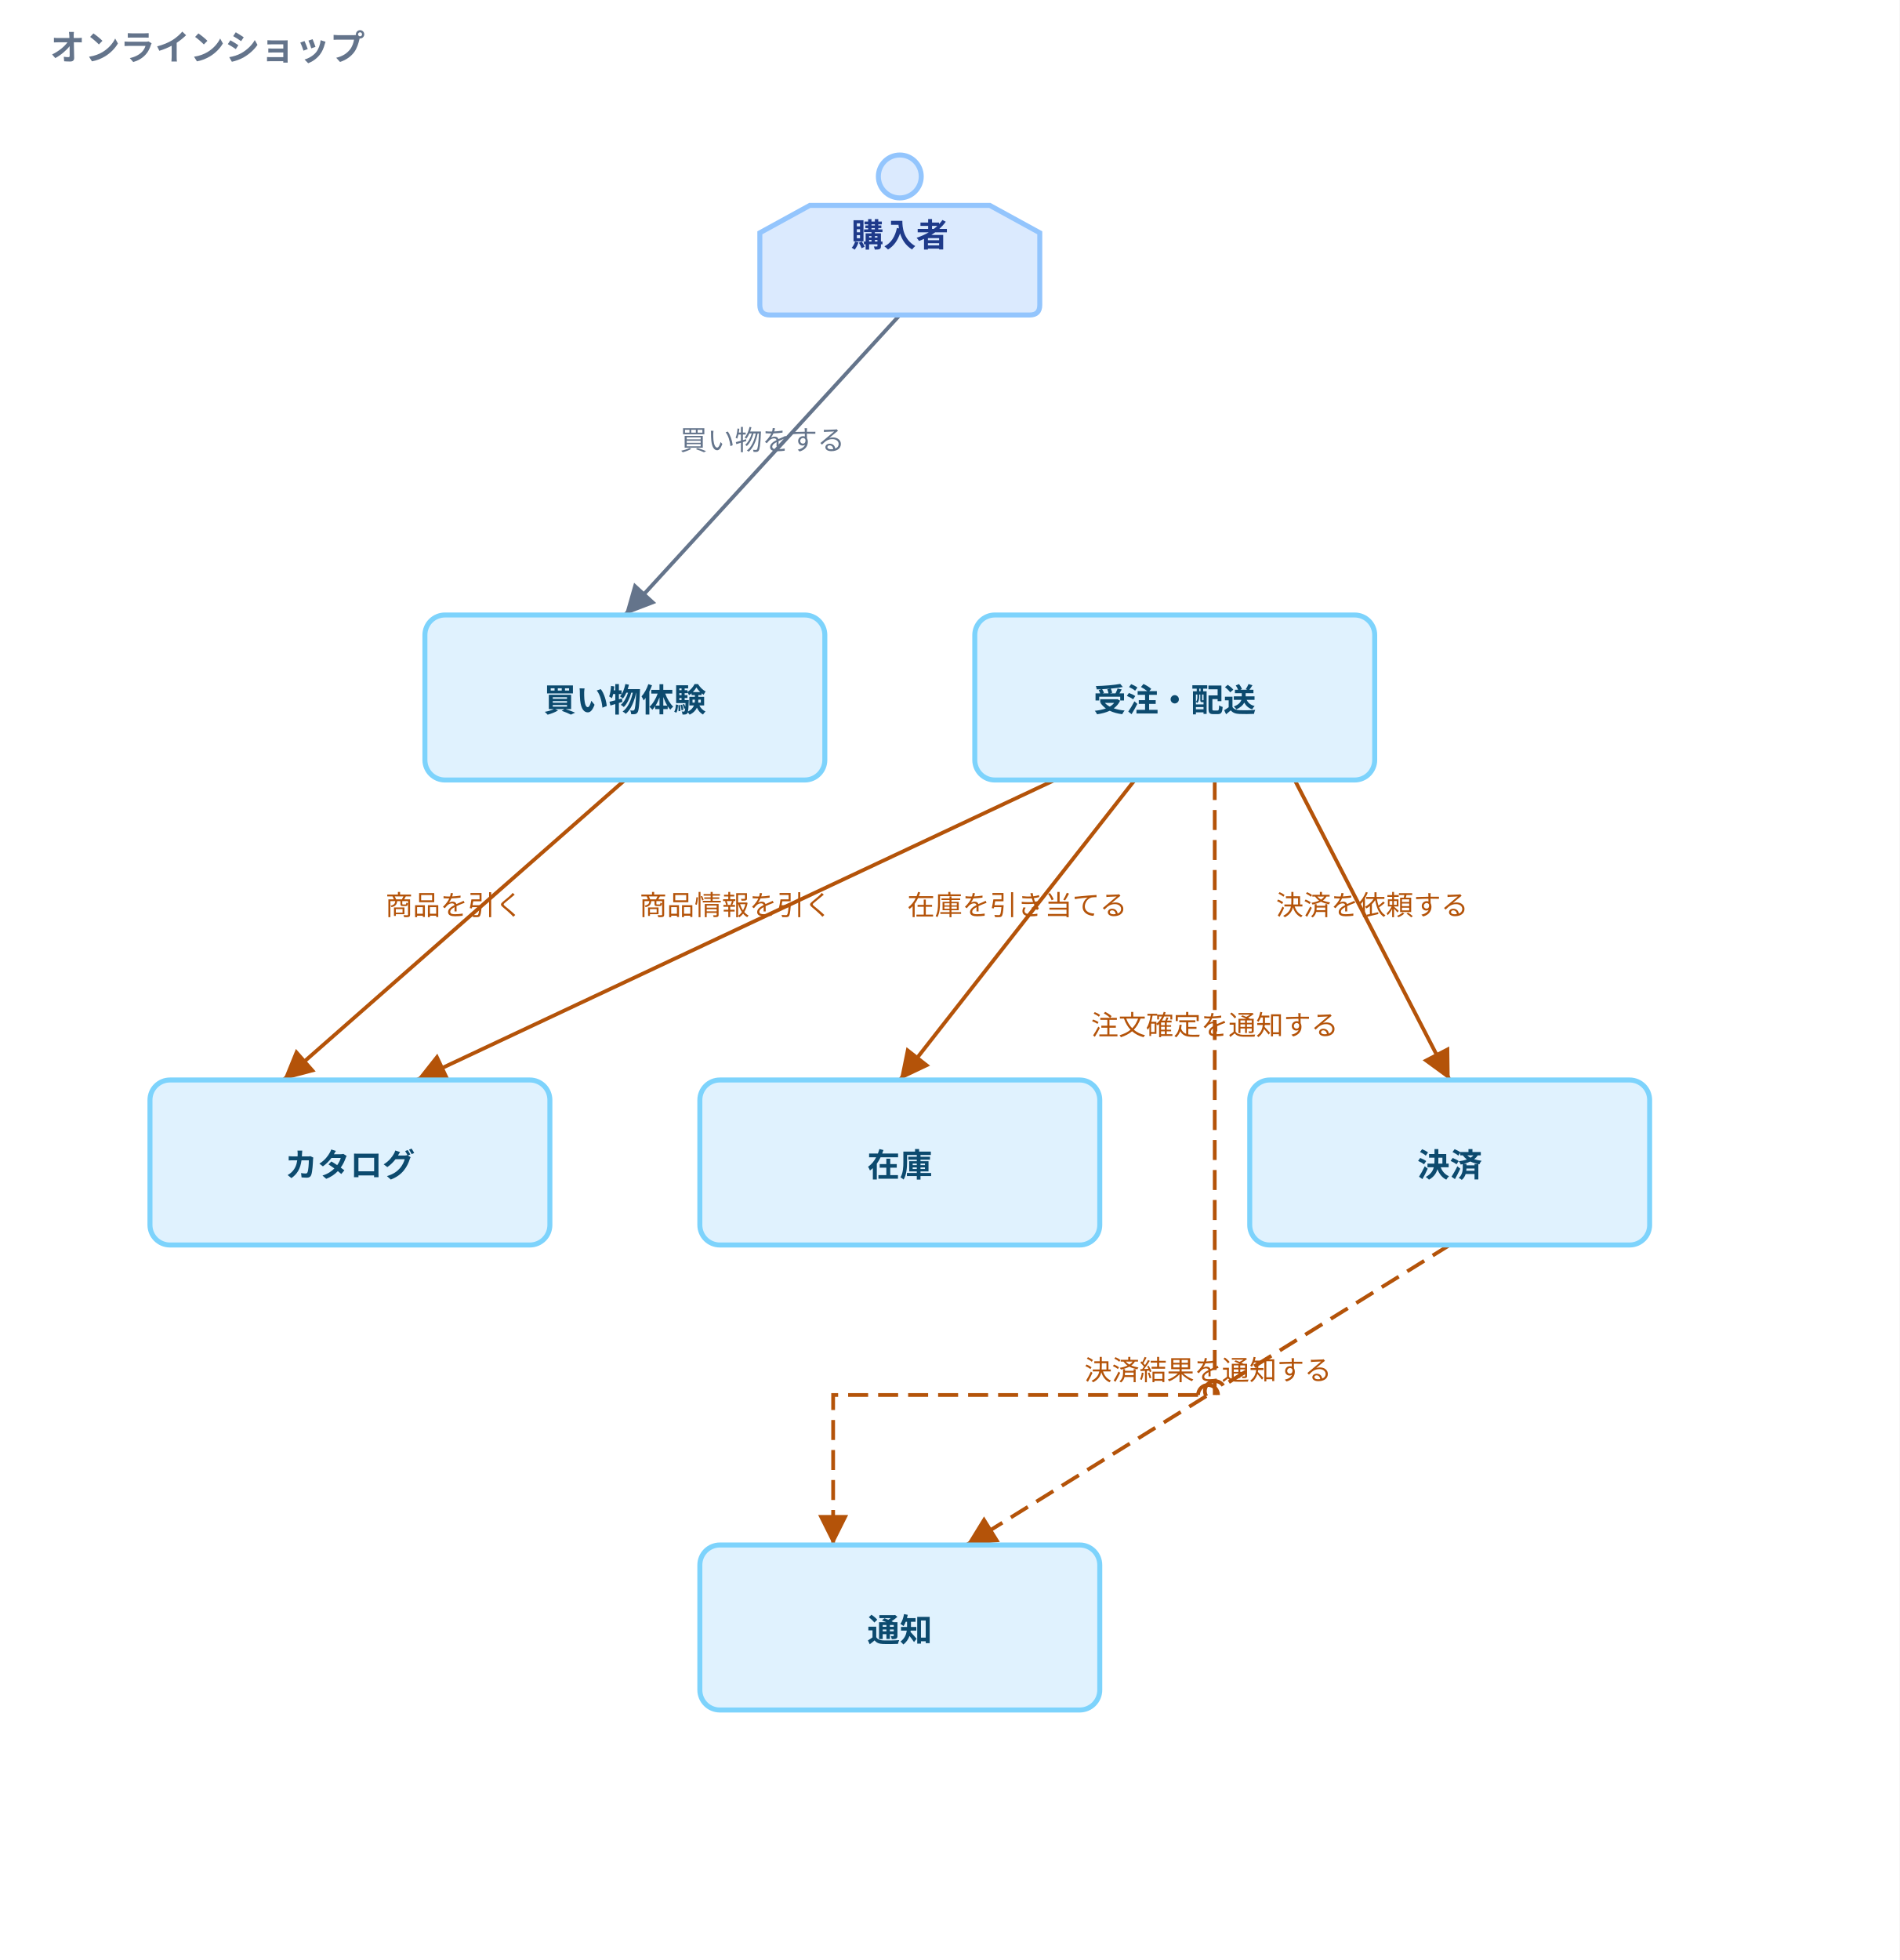
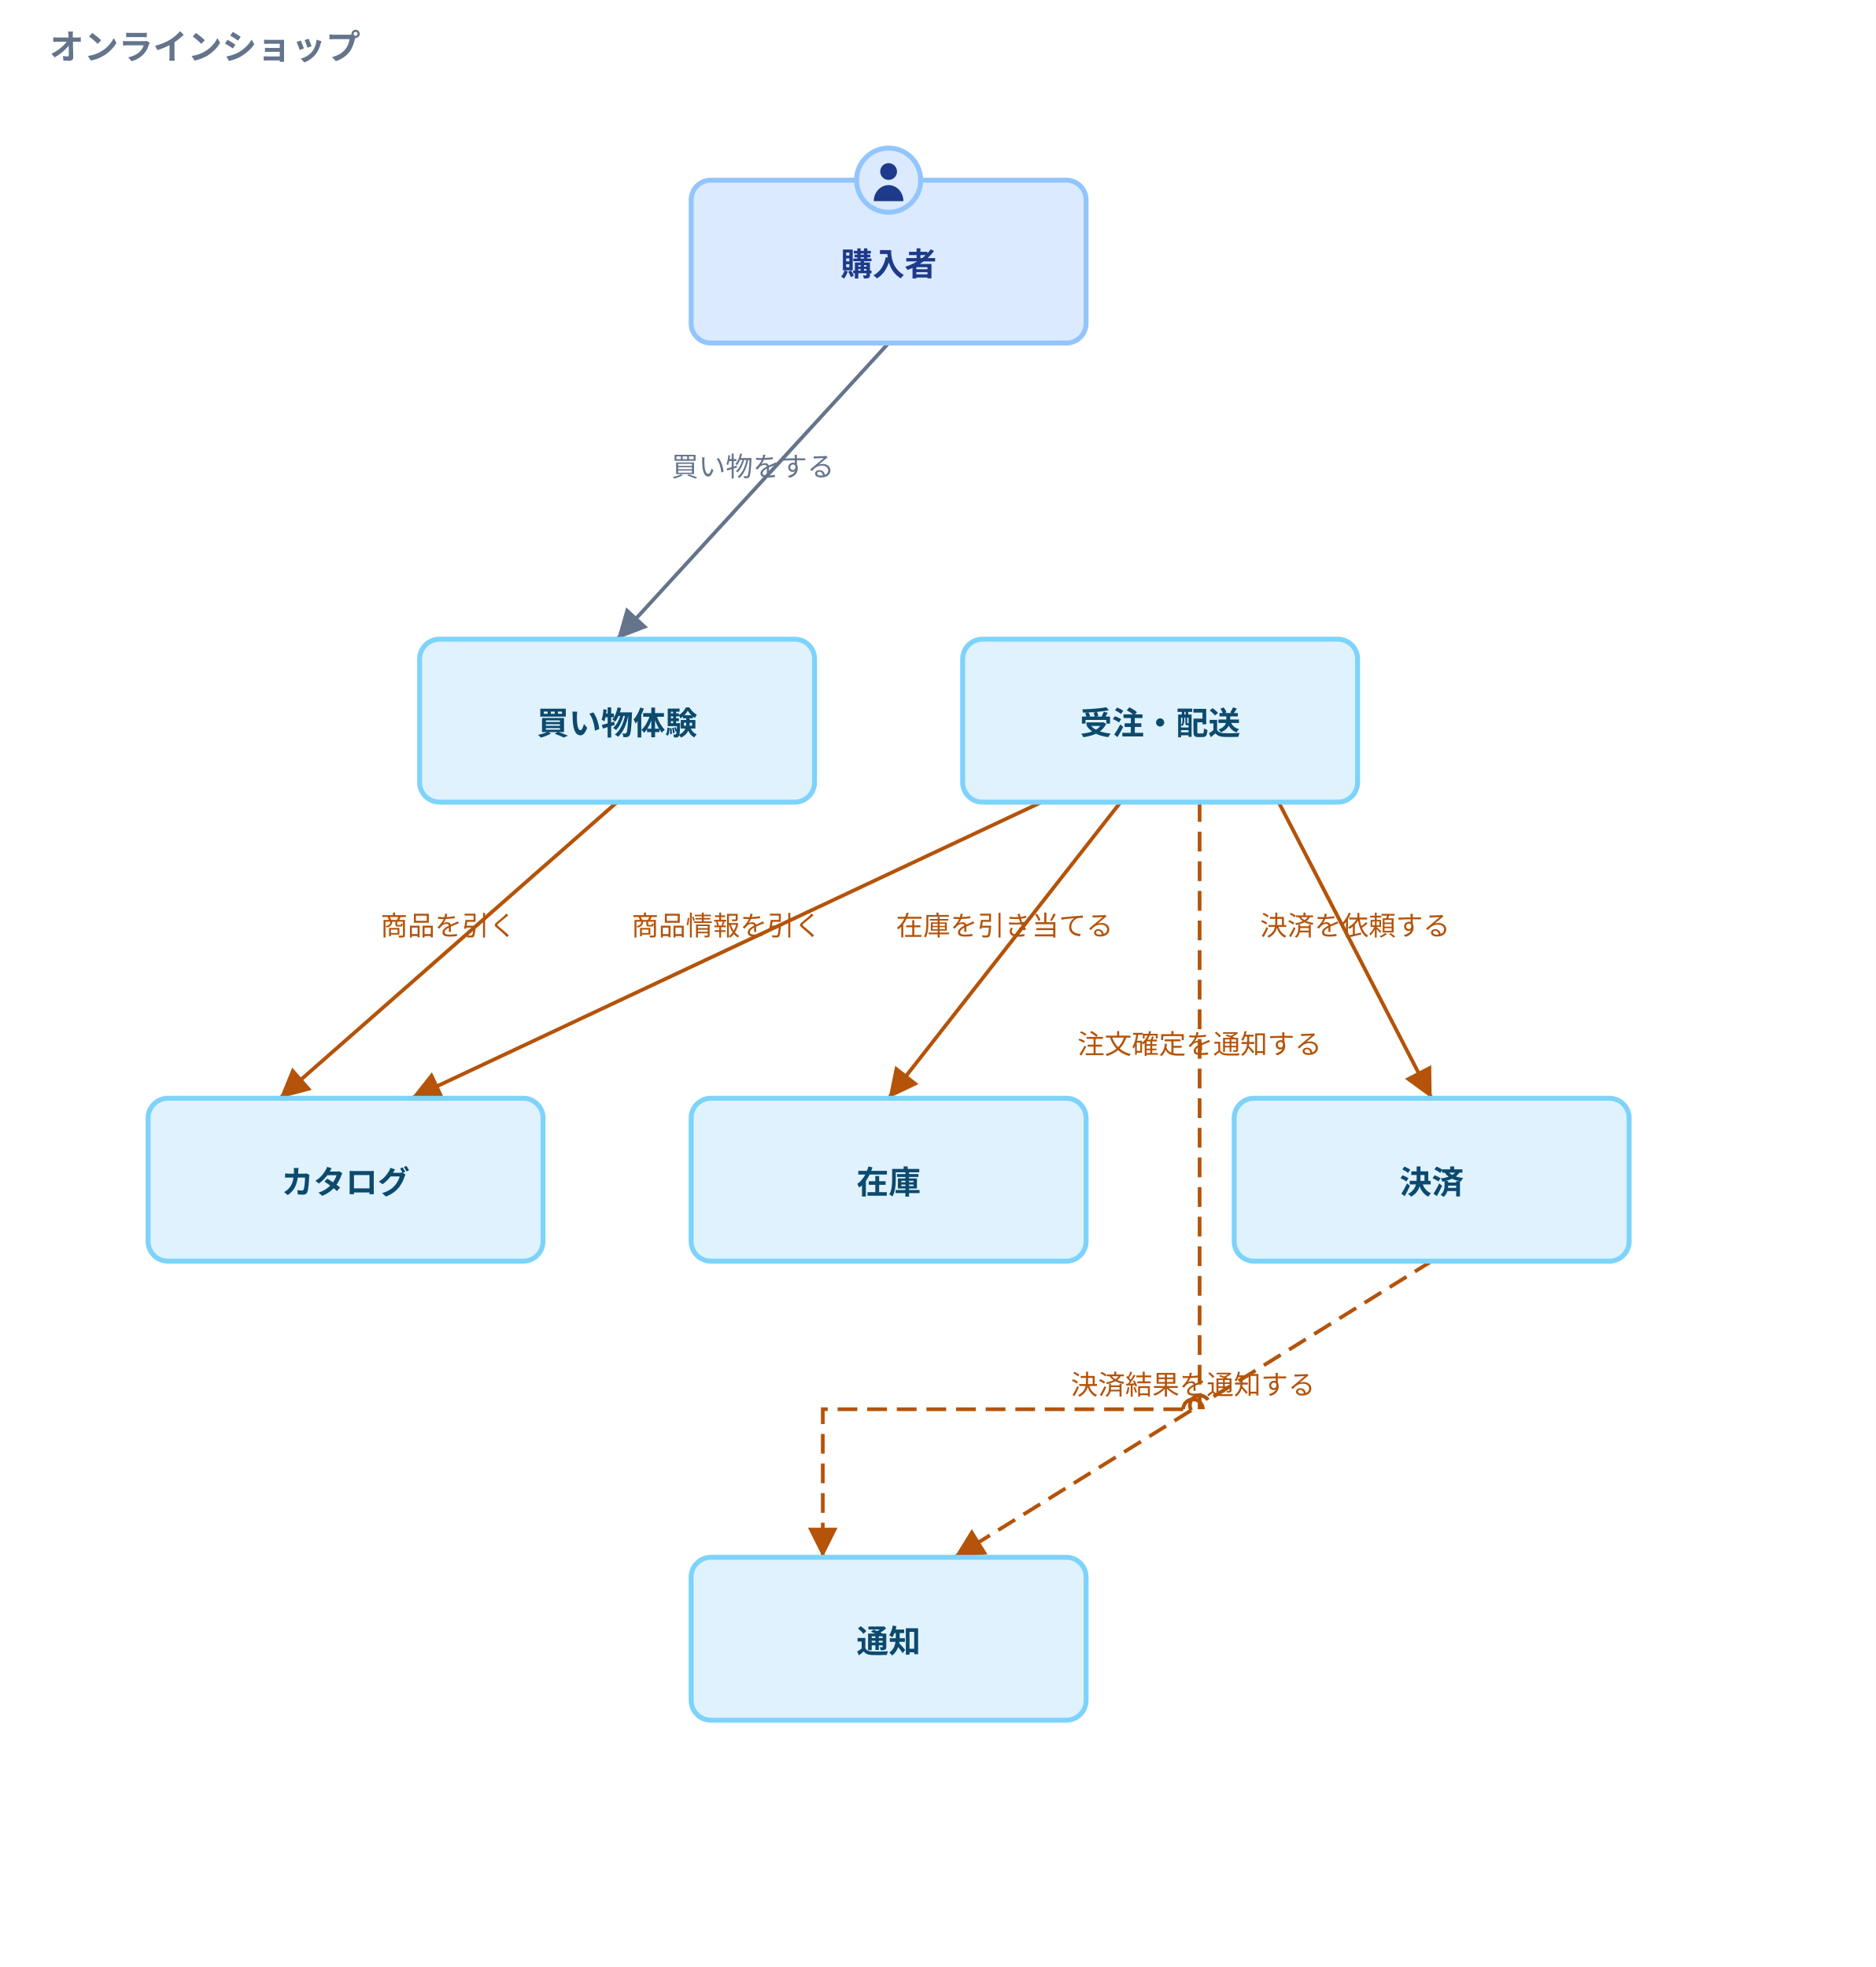
- <svg xmlns="http://www.w3.org/2000/svg" viewBox="0 0 760 784" width="760" height="784">
+ <svg xmlns="http://www.w3.org/2000/svg" viewBox="0 0 760 797" width="760" height="797">
  <defs>
    <marker id="arrow-default" viewBox="0 0 10 10" refX="10" refY="5" markerWidth="8" markerHeight="8" orient="auto-start-reverse">
      <path d="M 0 0 L 10 5 L 0 10 z" fill="#64748B" />
    </marker>
    <marker id="arrow-0" viewBox="0 0 10 10" refX="10" refY="5" markerWidth="8" markerHeight="8" orient="auto-start-reverse">
      <path d="M 0 0 L 10 5 L 0 10 z" fill="#B45309" />
    </marker>
  </defs>
-   <rect width="760" height="784" fill="#FFFFFF" rx="0" />
+   <rect width="760" height="797" fill="#FFFFFF" rx="0" />
  <text x="20" y="24" fill="#64748B" font-size="14px" font-family="sans-serif" font-weight="bold">オンラインショップ</text>
  <g class="edges">
    <g data-edge-from="Customer" data-edge-to="ShoppingService" data-edge-kind="sync" data-edge-canonical-id="Customer-&gt;ShoppingService" data-edge-label="買い物をする" class="krs-edge krs-edge--interactive">
-       <line x1="360" y1="126" x2="250" y2="246" stroke="transparent" stroke-width="14" stroke-linecap="butt" class="krs-edge__hitline" />
-       <line x1="360" y1="126" x2="250" y2="246" stroke="#64748B" stroke-width="1.5" marker-end="url(#arrow-default)" />
-       <text x="305" y="180" text-anchor="middle" fill="#64748B" font-size="11px" font-family="sans-serif">買い物をする</text>
+       <line x1="360" y1="139" x2="250" y2="259" stroke="transparent" stroke-width="14" stroke-linecap="butt" class="krs-edge__hitline" />
+       <line x1="360" y1="139" x2="250" y2="259" stroke="#64748B" stroke-width="1.5" marker-end="url(#arrow-default)" />
+       <text x="305" y="193" text-anchor="middle" fill="#64748B" font-size="11px" font-family="sans-serif">買い物をする</text>
    </g>
    <g data-edge-from="ShoppingService" data-edge-to="CatalogService" data-edge-kind="sync" data-edge-canonical-id="ShoppingService-&gt;CatalogService" data-edge-label="商品を引く" class="krs-edge krs-edge--interactive">
-       <line x1="250" y1="312" x2="113.333" y2="432" stroke="transparent" stroke-width="14" stroke-linecap="butt" class="krs-edge__hitline" />
-       <line x1="250" y1="312" x2="113.333" y2="432" stroke="#B45309" stroke-width="1.5" marker-end="url(#arrow-0)" />
-       <text x="181.667" y="366" text-anchor="middle" fill="#B45309" font-size="11px" font-family="sans-serif">商品を引く</text>
+       <line x1="250" y1="325" x2="113.333" y2="445" stroke="transparent" stroke-width="14" stroke-linecap="butt" class="krs-edge__hitline" />
+       <line x1="250" y1="325" x2="113.333" y2="445" stroke="#B45309" stroke-width="1.5" marker-end="url(#arrow-0)" />
+       <text x="181.667" y="379" text-anchor="middle" fill="#B45309" font-size="11px" font-family="sans-serif">商品を引く</text>
    </g>
    <g data-edge-from="OrderService" data-edge-to="CatalogService" data-edge-kind="sync" data-edge-canonical-id="OrderService-&gt;CatalogService" data-edge-label="商品情報を引く" class="krs-edge krs-edge--interactive">
-       <line x1="422" y1="312" x2="166.667" y2="432" stroke="transparent" stroke-width="14" stroke-linecap="butt" class="krs-edge__hitline" />
-       <line x1="422" y1="312" x2="166.667" y2="432" stroke="#B45309" stroke-width="1.5" marker-end="url(#arrow-0)" />
-       <text x="294.333" y="366" text-anchor="middle" fill="#B45309" font-size="11px" font-family="sans-serif">商品情報を引く</text>
+       <line x1="422" y1="325" x2="166.667" y2="445" stroke="transparent" stroke-width="14" stroke-linecap="butt" class="krs-edge__hitline" />
+       <line x1="422" y1="325" x2="166.667" y2="445" stroke="#B45309" stroke-width="1.5" marker-end="url(#arrow-0)" />
+       <text x="294.333" y="379" text-anchor="middle" fill="#B45309" font-size="11px" font-family="sans-serif">商品情報を引く</text>
    </g>
    <g data-edge-from="OrderService" data-edge-to="InventoryService" data-edge-kind="sync" data-edge-canonical-id="OrderService-&gt;InventoryService" data-edge-label="在庫を引き当てる" class="krs-edge krs-edge--interactive">
-       <line x1="454" y1="312" x2="360" y2="432" stroke="transparent" stroke-width="14" stroke-linecap="butt" class="krs-edge__hitline" />
-       <line x1="454" y1="312" x2="360" y2="432" stroke="#B45309" stroke-width="1.5" marker-end="url(#arrow-0)" />
-       <text x="407" y="366" text-anchor="middle" fill="#B45309" font-size="11px" font-family="sans-serif">在庫を引き当てる</text>
+       <line x1="454" y1="325" x2="360" y2="445" stroke="transparent" stroke-width="14" stroke-linecap="butt" class="krs-edge__hitline" />
+       <line x1="454" y1="325" x2="360" y2="445" stroke="#B45309" stroke-width="1.5" marker-end="url(#arrow-0)" />
+       <text x="407" y="379" text-anchor="middle" fill="#B45309" font-size="11px" font-family="sans-serif">在庫を引き当てる</text>
    </g>
    <g data-edge-from="OrderService" data-edge-to="PaymentService" data-edge-kind="sync" data-edge-canonical-id="OrderService-&gt;PaymentService" data-edge-label="決済を依頼する" class="krs-edge krs-edge--interactive">
-       <line x1="518" y1="312" x2="580" y2="432" stroke="transparent" stroke-width="14" stroke-linecap="butt" class="krs-edge__hitline" />
-       <line x1="518" y1="312" x2="580" y2="432" stroke="#B45309" stroke-width="1.5" marker-end="url(#arrow-0)" />
-       <text x="549" y="366" text-anchor="middle" fill="#B45309" font-size="11px" font-family="sans-serif">決済を依頼する</text>
+       <line x1="518" y1="325" x2="580" y2="445" stroke="transparent" stroke-width="14" stroke-linecap="butt" class="krs-edge__hitline" />
+       <line x1="518" y1="325" x2="580" y2="445" stroke="#B45309" stroke-width="1.5" marker-end="url(#arrow-0)" />
+       <text x="549" y="379" text-anchor="middle" fill="#B45309" font-size="11px" font-family="sans-serif">決済を依頼する</text>
    </g>
    <g data-edge-from="OrderService" data-edge-to="NotificationService" data-edge-kind="async" data-edge-canonical-id="OrderService--&gt;NotificationService" data-edge-label="注文確定を通知する" class="krs-edge krs-edge--interactive">
-       <polyline points="486,312 486,558 333.333,558 333.333,618" fill="none" stroke="transparent" stroke-width="14" stroke-linecap="butt" class="krs-edge__hitline" />
-       <path d="M 486 312 L 486 558 L 486 558 M 479.33 558 L 333.33 558 L 333.33 618" fill="none" stroke="#B45309" stroke-width="1.5" stroke-dasharray="8 4" marker-end="url(#arrow-0)" />
-       <text x="486" y="414" text-anchor="middle" fill="#B45309" font-size="11px" font-family="sans-serif">注文確定を通知する</text>
+       <polyline points="486,325 486,571 333.333,571 333.333,631" fill="none" stroke="transparent" stroke-width="14" stroke-linecap="butt" class="krs-edge__hitline" />
+       <path d="M 486 325 L 486 571 L 486 571 M 479.33 571 L 333.33 571 L 333.33 631" fill="none" stroke="#B45309" stroke-width="1.5" stroke-dasharray="8 4" marker-end="url(#arrow-0)" />
+       <text x="486" y="427" text-anchor="middle" fill="#B45309" font-size="11px" font-family="sans-serif">注文確定を通知する</text>
    </g>
    <g data-edge-from="PaymentService" data-edge-to="NotificationService" data-edge-kind="async" data-edge-canonical-id="PaymentService--&gt;NotificationService" data-edge-label="決済結果を通知する" class="krs-edge krs-edge--interactive">
-       <line x1="580" y1="498" x2="386.667" y2="618" stroke="transparent" stroke-width="14" stroke-linecap="butt" class="krs-edge__hitline" />
-       <path d="M 580 498 L 489.4 554.24 M 482.6 558.45 L 386.67 618" fill="none" stroke="#B45309" stroke-width="1.5" stroke-dasharray="8 4" marker-end="url(#arrow-0)" />
-       <text x="483.333" y="552" text-anchor="middle" fill="#B45309" font-size="11px" font-family="sans-serif">決済結果を通知する</text>
+       <line x1="580" y1="511" x2="386.667" y2="631" stroke="transparent" stroke-width="14" stroke-linecap="butt" class="krs-edge__hitline" />
+       <path d="M 580 511 L 489.4 567.24 M 482.6 571.45 L 386.67 631" fill="none" stroke="#B45309" stroke-width="1.5" stroke-dasharray="8 4" marker-end="url(#arrow-0)" />
+       <text x="483.333" y="565" text-anchor="middle" fill="#B45309" font-size="11px" font-family="sans-serif">決済結果を通知する</text>
    </g>
  </g>
  <g class="crossing-marks">
-     <path d="M 482.6 558.45 A 4 4 -31.83 0 1 489.4 554.24" fill="none" stroke="#B45309" stroke-width="1.5" />
-     <path d="M 479.33 558 A 4 4 0 0 1 487.33 558" fill="none" stroke="#B45309" stroke-width="1.5" />
+     <path d="M 482.6 571.45 A 4 4 -31.83 0 1 489.4 567.24" fill="none" stroke="#B45309" stroke-width="1.5" />
+     <path d="M 479.33 571 A 4 4 0 0 1 487.33 571" fill="none" stroke="#B45309" stroke-width="1.5" />
  </g>
  <g class="nodes">
    <g data-node-id="Customer" data-node-kind="user" data-has-children="false" data-has-description="false">
-       <circle cx="360" cy="70.58" r="8.58" fill="#DBEAFE" stroke="#93C5FD" stroke-width="2" />
-       <path d="M324 82.16 L396 82.16 L416 93.12 L416 122 Q416 126 412 126 L308 126 Q304 126 304 122 L304 93.12 Z" fill="#DBEAFE" stroke="#93C5FD" stroke-width="2" />
-       <text x="360" y="93" text-anchor="middle" dominant-baseline="central" fill="#1E3A8A" font-size="13px" font-weight="bold" font-family="sans-serif">購入者</text>
+       <rect x="280" y="73" width="160" height="66" rx="8" ry="8" fill="#DBEAFE" stroke="#93C5FD" stroke-width="2" />
+       <circle cx="360" cy="73" r="13" fill="#DBEAFE" stroke="#93C5FD" stroke-width="2" />
+       <circle cx="360" cy="69.5" r="3.4" fill="#1E3A8A" />
+       <path d="M354 81.5 a6 6.5 0 0 1 12 0 Z" fill="#1E3A8A" />
+       <text x="360" y="106" text-anchor="middle" dominant-baseline="central" fill="#1E3A8A" font-size="13px" font-weight="bold" font-family="sans-serif">購入者</text>
    </g>
    <g data-node-id="ShoppingService" data-node-kind="service" data-has-children="true" data-has-description="false" style="cursor: pointer">
-       <rect x="170" y="246" width="160" height="66" rx="8" ry="8" fill="#E0F2FE" stroke="#7DD3FC" stroke-width="2" />
-       <text x="250" y="279" text-anchor="middle" dominant-baseline="central" fill="#0C4A6E" font-size="13px" font-weight="bold" font-family="sans-serif">買い物体験</text>
+       <rect x="170" y="259" width="160" height="66" rx="8" ry="8" fill="#E0F2FE" stroke="#7DD3FC" stroke-width="2" />
+       <text x="250" y="292" text-anchor="middle" dominant-baseline="central" fill="#0C4A6E" font-size="13px" font-weight="bold" font-family="sans-serif">買い物体験</text>
    </g>
    <g data-node-id="OrderService" data-node-kind="service" data-has-children="true" data-has-description="false" style="cursor: pointer">
-       <rect x="390" y="246" width="160" height="66" rx="8" ry="8" fill="#E0F2FE" stroke="#7DD3FC" stroke-width="2" />
-       <text x="470" y="279" text-anchor="middle" dominant-baseline="central" fill="#0C4A6E" font-size="13px" font-weight="bold" font-family="sans-serif">受注・配送</text>
+       <rect x="390" y="259" width="160" height="66" rx="8" ry="8" fill="#E0F2FE" stroke="#7DD3FC" stroke-width="2" />
+       <text x="470" y="292" text-anchor="middle" dominant-baseline="central" fill="#0C4A6E" font-size="13px" font-weight="bold" font-family="sans-serif">受注・配送</text>
    </g>
    <g data-node-id="CatalogService" data-node-kind="service" data-has-children="true" data-has-description="false" style="cursor: pointer">
-       <rect x="60" y="432" width="160" height="66" rx="8" ry="8" fill="#E0F2FE" stroke="#7DD3FC" stroke-width="2" />
-       <text x="140" y="465" text-anchor="middle" dominant-baseline="central" fill="#0C4A6E" font-size="13px" font-weight="bold" font-family="sans-serif">カタログ</text>
+       <rect x="60" y="445" width="160" height="66" rx="8" ry="8" fill="#E0F2FE" stroke="#7DD3FC" stroke-width="2" />
+       <text x="140" y="478" text-anchor="middle" dominant-baseline="central" fill="#0C4A6E" font-size="13px" font-weight="bold" font-family="sans-serif">カタログ</text>
    </g>
    <g data-node-id="InventoryService" data-node-kind="service" data-has-children="true" data-has-description="false" style="cursor: pointer">
-       <rect x="280" y="432" width="160" height="66" rx="8" ry="8" fill="#E0F2FE" stroke="#7DD3FC" stroke-width="2" />
-       <text x="360" y="465" text-anchor="middle" dominant-baseline="central" fill="#0C4A6E" font-size="13px" font-weight="bold" font-family="sans-serif">在庫</text>
+       <rect x="280" y="445" width="160" height="66" rx="8" ry="8" fill="#E0F2FE" stroke="#7DD3FC" stroke-width="2" />
+       <text x="360" y="478" text-anchor="middle" dominant-baseline="central" fill="#0C4A6E" font-size="13px" font-weight="bold" font-family="sans-serif">在庫</text>
    </g>
    <g data-node-id="PaymentService" data-node-kind="service" data-has-children="true" data-has-description="false" style="cursor: pointer">
-       <rect x="500" y="432" width="160" height="66" rx="8" ry="8" fill="#E0F2FE" stroke="#7DD3FC" stroke-width="2" />
-       <text x="580" y="465" text-anchor="middle" dominant-baseline="central" fill="#0C4A6E" font-size="13px" font-weight="bold" font-family="sans-serif">決済</text>
+       <rect x="500" y="445" width="160" height="66" rx="8" ry="8" fill="#E0F2FE" stroke="#7DD3FC" stroke-width="2" />
+       <text x="580" y="478" text-anchor="middle" dominant-baseline="central" fill="#0C4A6E" font-size="13px" font-weight="bold" font-family="sans-serif">決済</text>
    </g>
    <g data-node-id="NotificationService" data-node-kind="service" data-has-children="true" data-has-description="false" style="cursor: pointer">
-       <rect x="280" y="618" width="160" height="66" rx="8" ry="8" fill="#E0F2FE" stroke="#7DD3FC" stroke-width="2" />
-       <text x="360" y="651" text-anchor="middle" dominant-baseline="central" fill="#0C4A6E" font-size="13px" font-weight="bold" font-family="sans-serif">通知</text>
+       <rect x="280" y="631" width="160" height="66" rx="8" ry="8" fill="#E0F2FE" stroke="#7DD3FC" stroke-width="2" />
+       <text x="360" y="664" text-anchor="middle" dominant-baseline="central" fill="#0C4A6E" font-size="13px" font-weight="bold" font-family="sans-serif">通知</text>
    </g>
  </g>
</svg>
